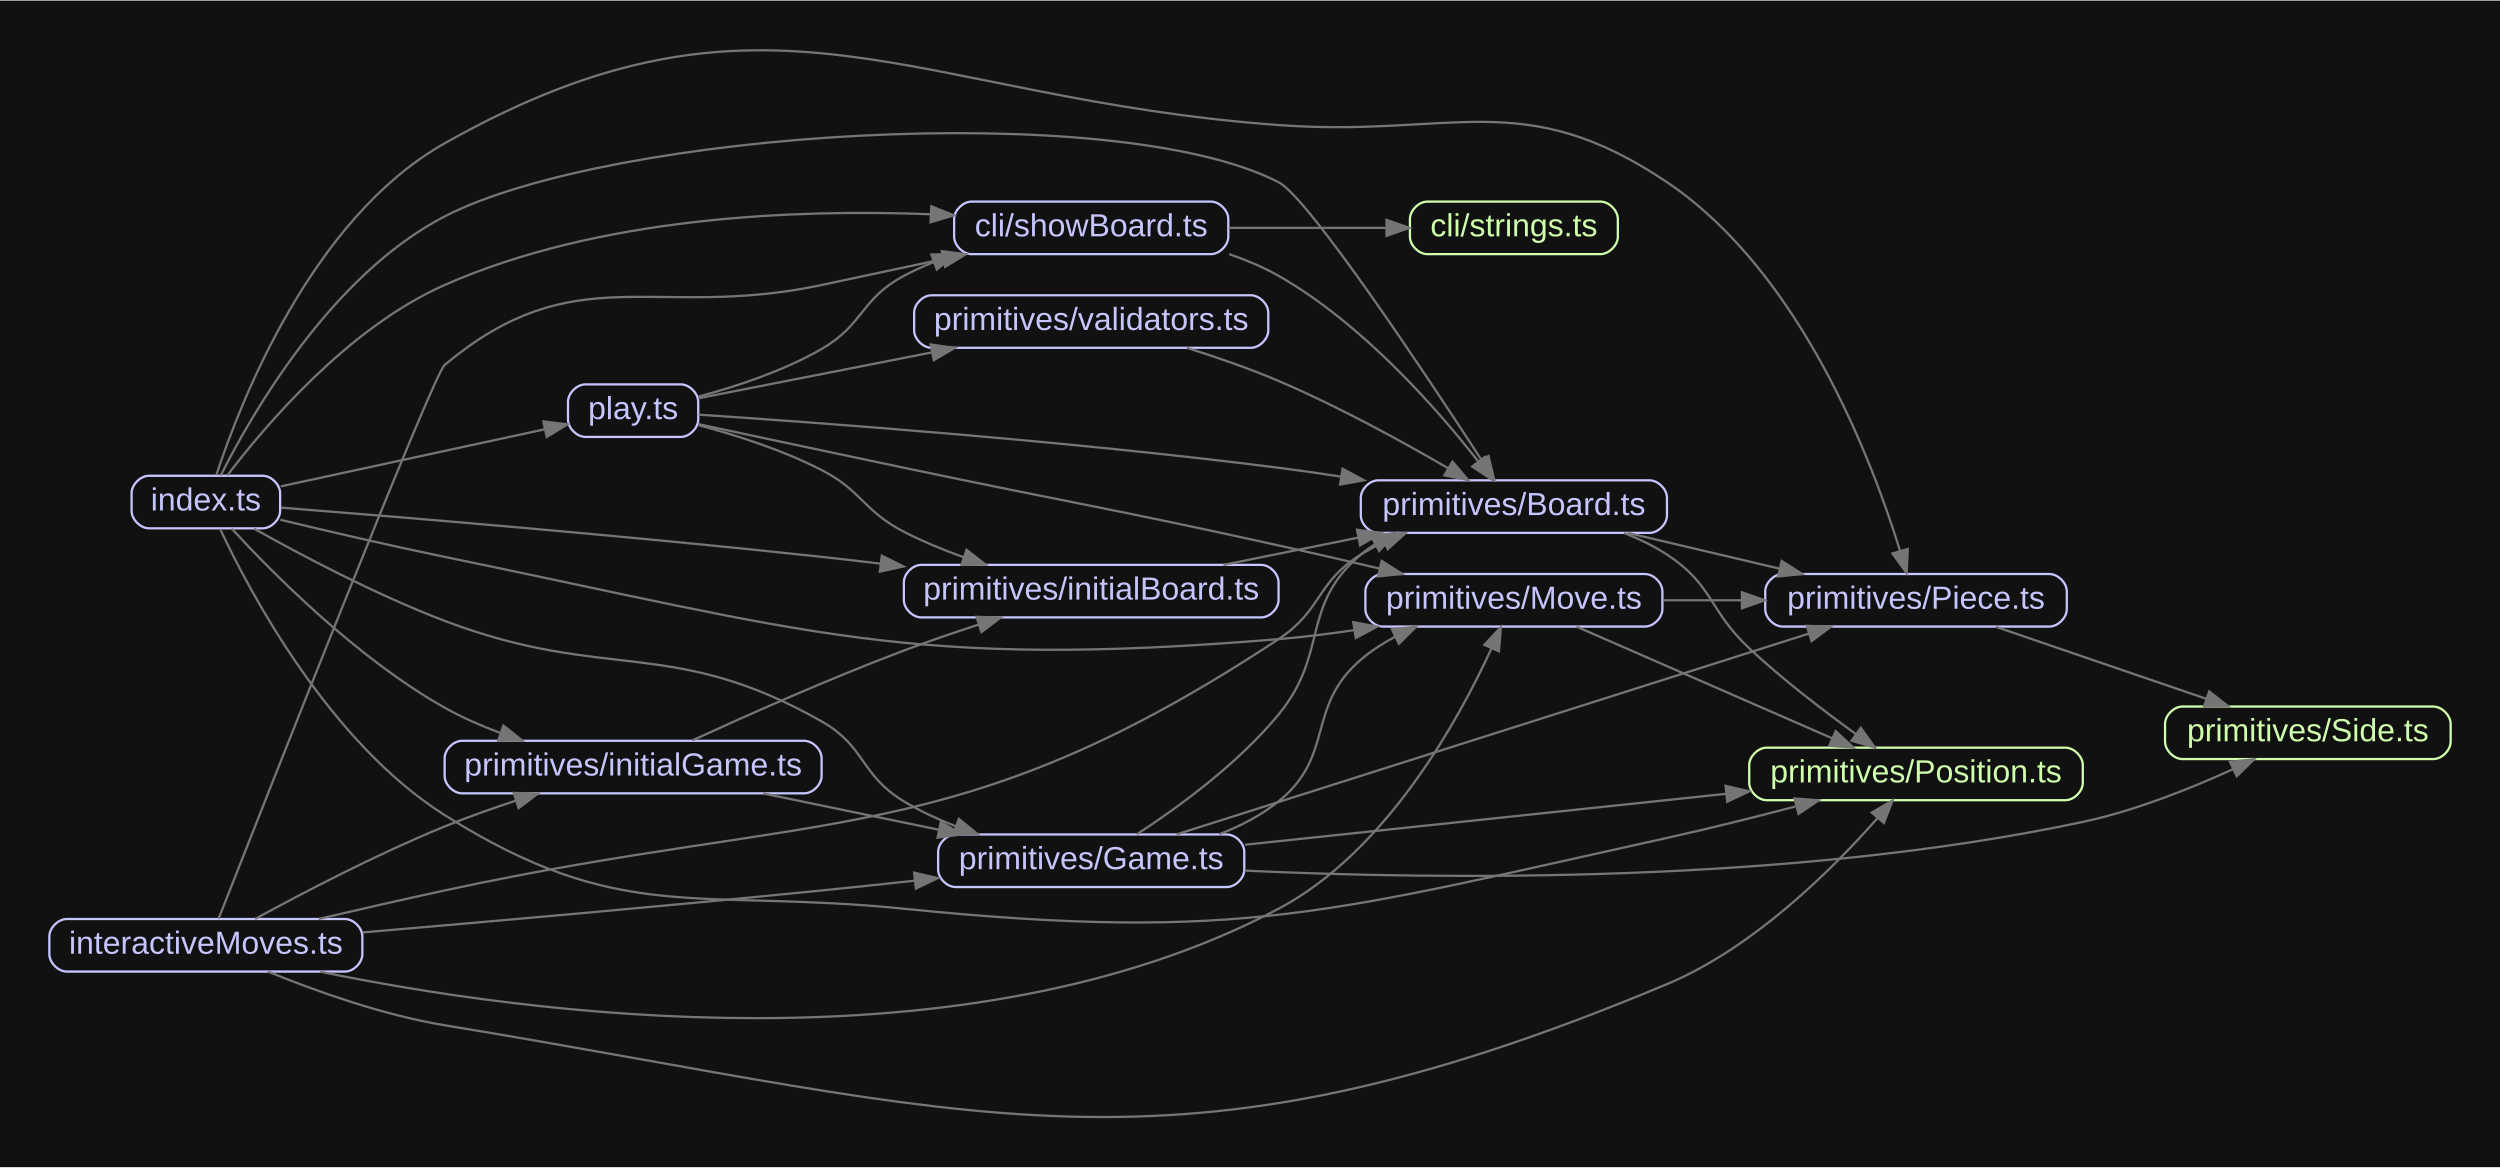
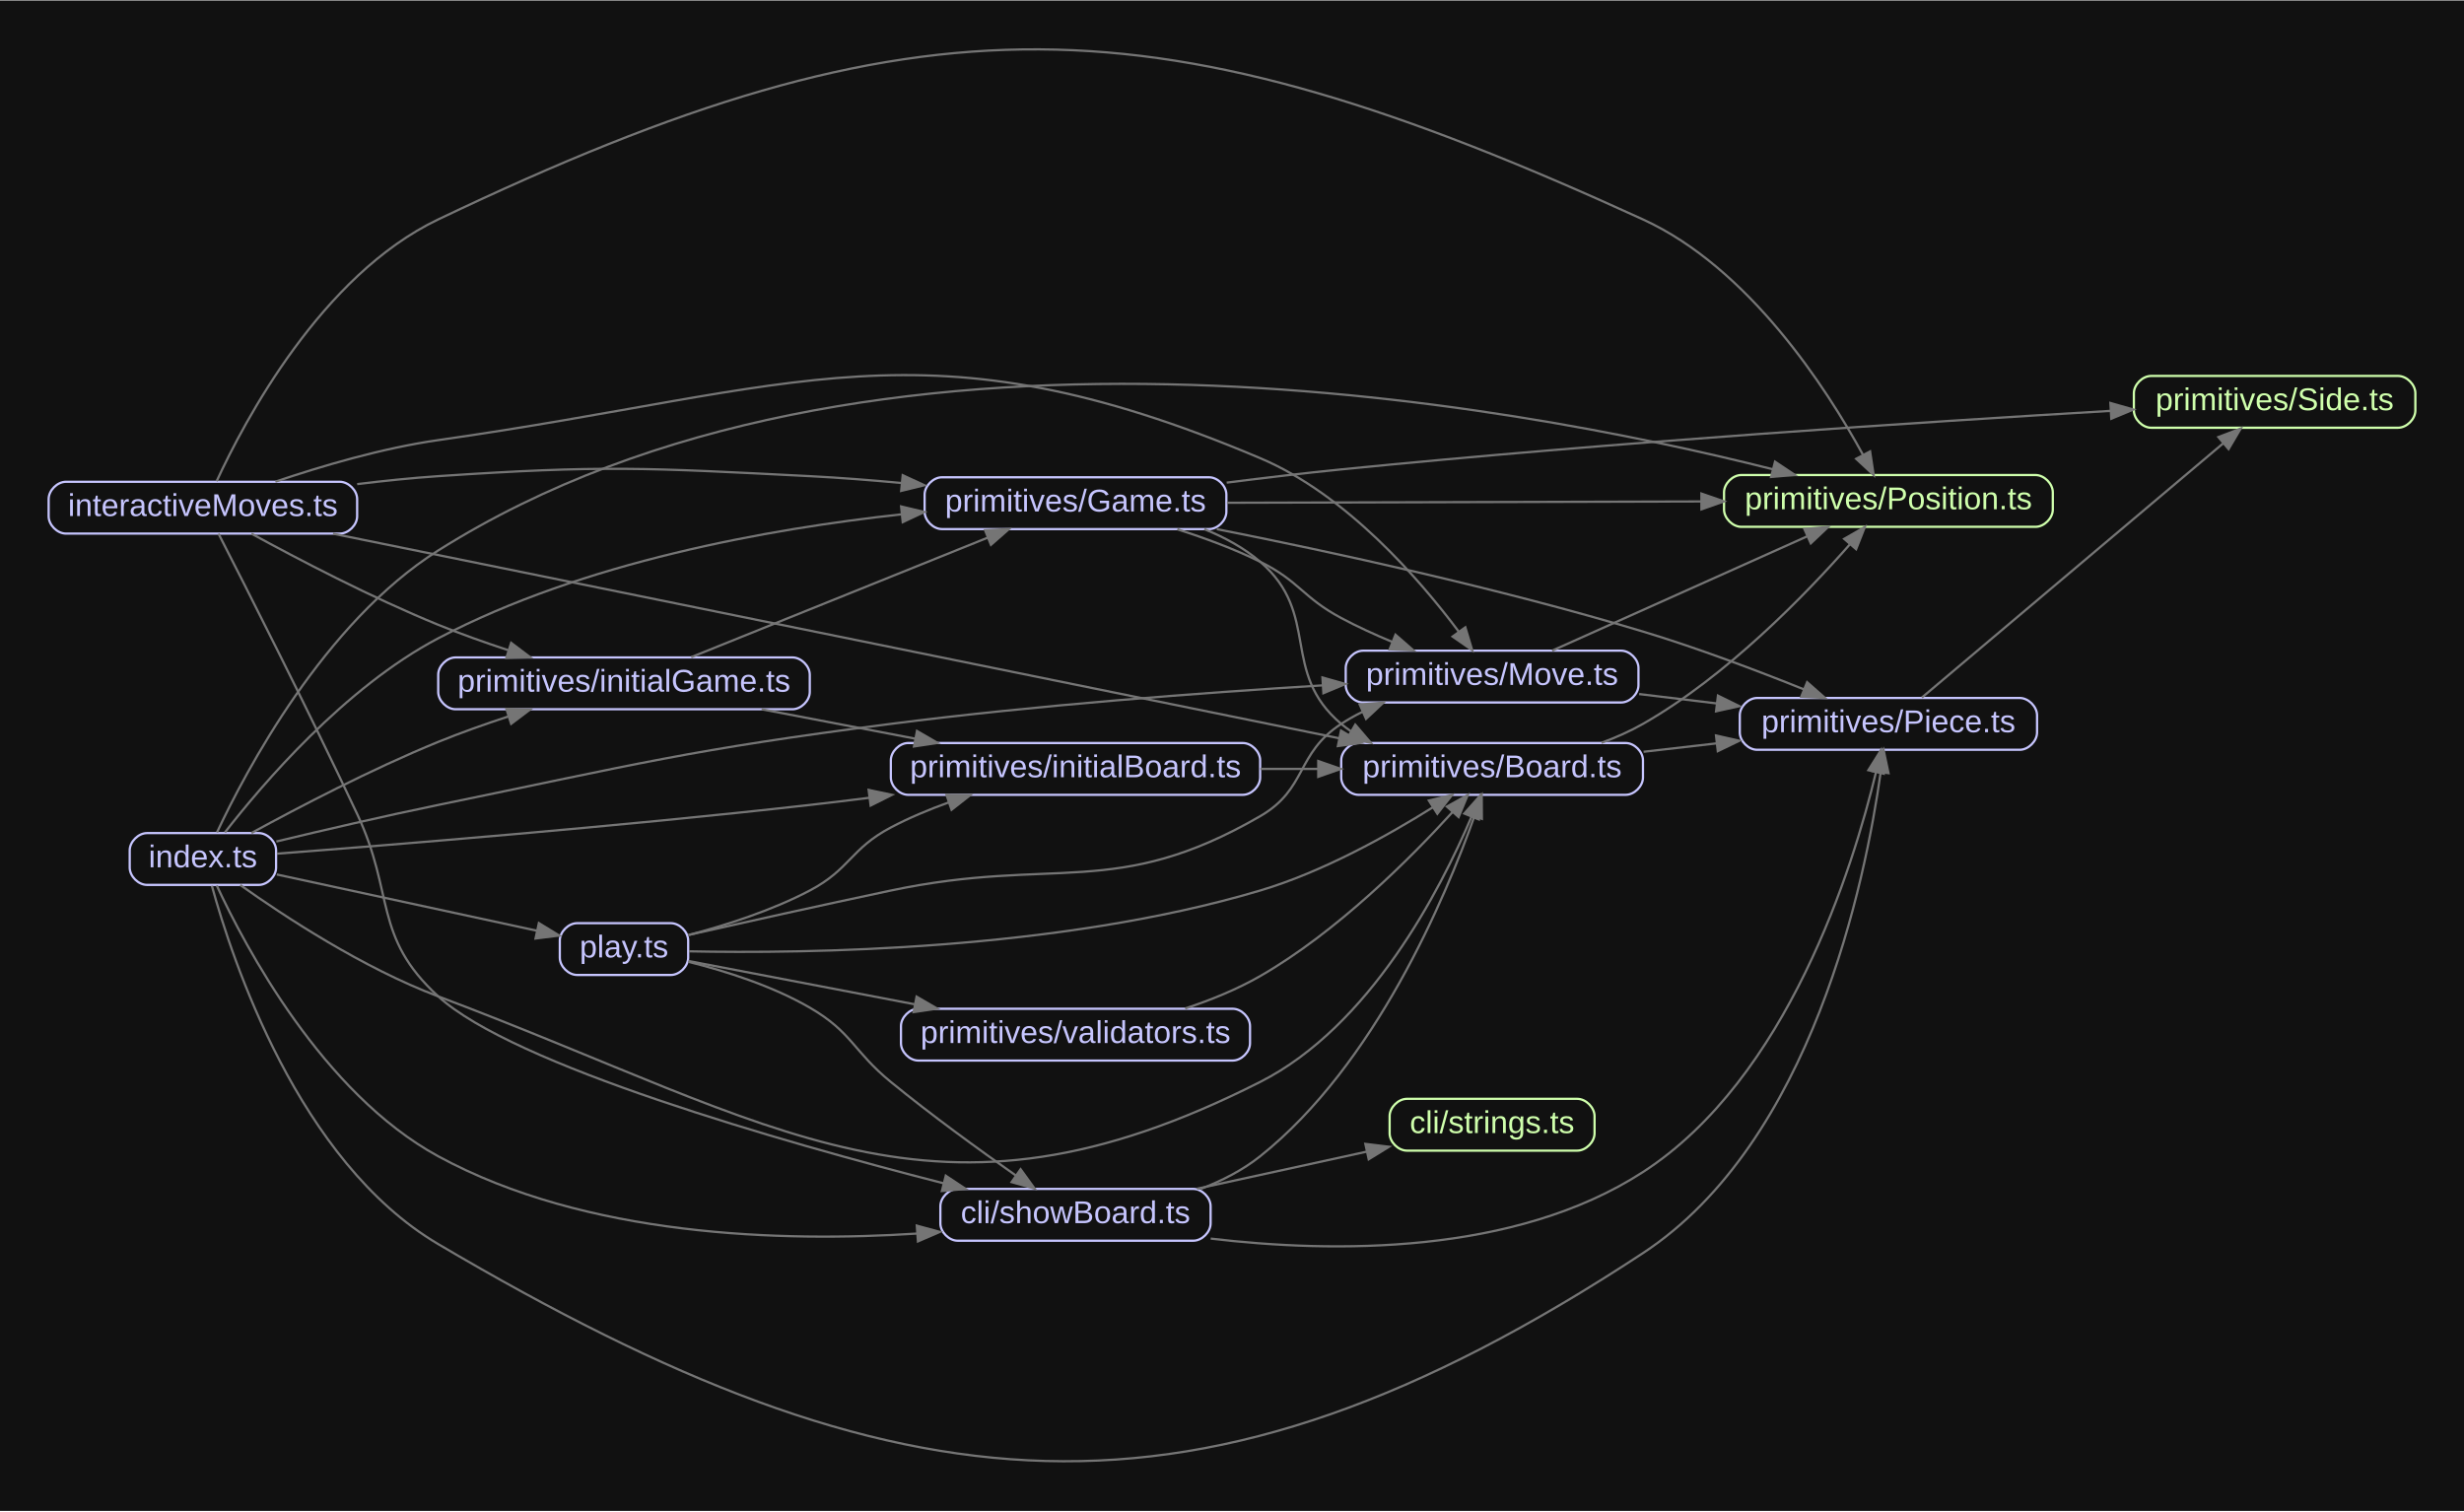
- <svg xmlns="http://www.w3.org/2000/svg" width="1094pt" height="511pt" viewBox="0.00 0.00 1094.20 510.58">
-   <g id="graph0" class="graph" transform="scale(1 1) rotate(0) translate(21.6 488.98)">
-     <polygon fill="#111111" stroke="none" points="-21.6,21.6 -21.6,-488.98 1072.6,-488.98 1072.6,21.6 -21.6,21.6" />
+ <svg xmlns="http://www.w3.org/2000/svg" width="1094pt" height="671pt" viewBox="0.00 0.00 1094.20 670.70">
+   <g id="graph0" class="graph" transform="scale(1 1) rotate(0) translate(21.6 649.1)">
+     <polygon fill="#111111" stroke="none" points="-21.6,21.6 -21.6,-649.1 1072.6,-649.1 1072.6,21.6 -21.6,21.6" />
    <g id="node1" class="node">
-       <path fill="none" stroke="#c6c5fe" d="M508.333,-401.002C508.333,-401.002 403.667,-401.002 403.667,-401.002 399.833,-401.002 396,-397.169 396,-393.335 396,-393.335 396,-385.669 396,-385.669 396,-381.835 399.833,-378.002 403.667,-378.002 403.667,-378.002 508.333,-378.002 508.333,-378.002 512.167,-378.002 516,-381.835 516,-385.669 516,-385.669 516,-393.335 516,-393.335 516,-397.169 512.167,-401.002 508.333,-401.002" />
-       <text text-anchor="middle" x="456" y="-385.802" font-family="Arial" font-size="14.00" fill="#c6c5fe">cli/showBoard.ts</text>
+       <path fill="none" stroke="#c6c5fe" d="M508.333,-121.375C508.333,-121.375 403.667,-121.375 403.667,-121.375 399.833,-121.375 396,-117.542 396,-113.708 396,-113.708 396,-106.042 396,-106.042 396,-102.208 399.833,-98.375 403.667,-98.375 403.667,-98.375 508.333,-98.375 508.333,-98.375 512.167,-98.375 516,-102.208 516,-106.042 516,-106.042 516,-113.708 516,-113.708 516,-117.542 512.167,-121.375 508.333,-121.375" />
+       <text text-anchor="middle" x="456" y="-106.175" font-family="Arial" font-size="14.00" fill="#c6c5fe">cli/showBoard.ts</text>
    </g>
    <g id="node2" class="node">
-       <path fill="none" stroke="#cfffac" d="M678.833,-401.002C678.833,-401.002 603.167,-401.002 603.167,-401.002 599.333,-401.002 595.5,-397.169 595.5,-393.335 595.5,-393.335 595.5,-385.669 595.5,-385.669 595.5,-381.835 599.333,-378.002 603.167,-378.002 603.167,-378.002 678.833,-378.002 678.833,-378.002 682.667,-378.002 686.5,-381.835 686.5,-385.669 686.5,-385.669 686.5,-393.335 686.5,-393.335 686.5,-397.169 682.667,-401.002 678.833,-401.002" />
-       <text text-anchor="middle" x="641" y="-385.802" font-family="Arial" font-size="14.00" fill="#cfffac">cli/strings.ts</text>
+       <path fill="none" stroke="#cfffac" d="M678.833,-161.375C678.833,-161.375 603.167,-161.375 603.167,-161.375 599.333,-161.375 595.5,-157.542 595.5,-153.708 595.5,-153.708 595.5,-146.042 595.5,-146.042 595.5,-142.208 599.333,-138.375 603.167,-138.375 603.167,-138.375 678.833,-138.375 678.833,-138.375 682.667,-138.375 686.5,-142.208 686.5,-146.042 686.5,-146.042 686.5,-153.708 686.5,-153.708 686.5,-157.542 682.667,-161.375 678.833,-161.375" />
+       <text text-anchor="middle" x="641" y="-146.175" font-family="Arial" font-size="14.00" fill="#cfffac">cli/strings.ts</text>
    </g>
    <g id="edge1" class="edge">
-       <path fill="none" stroke="#757575" d="M516.162,-389.502C538.339,-389.502 563.424,-389.502 585.189,-389.502" />
-       <polygon fill="#757575" stroke="#757575" points="585.256,-393.002 595.256,-389.502 585.256,-386.002 585.256,-393.002" />
+       <path fill="none" stroke="#757575" d="M509.931,-121.445C533.577,-126.613 561.428,-132.701 585.28,-137.914" />
+       <polygon fill="#757575" stroke="#757575" points="584.716,-141.374 595.233,-140.09 586.211,-134.535 584.716,-141.374" />
    </g>
    <g id="node3" class="node">
-       <path fill="none" stroke="#c6c5fe" d="M700.333,-279.002C700.333,-279.002 581.667,-279.002 581.667,-279.002 577.833,-279.002 574,-275.169 574,-271.335 574,-271.335 574,-263.669 574,-263.669 574,-259.835 577.833,-256.002 581.667,-256.002 581.667,-256.002 700.333,-256.002 700.333,-256.002 704.167,-256.002 708,-259.835 708,-263.669 708,-263.669 708,-271.335 708,-271.335 708,-275.169 704.167,-279.002 700.333,-279.002" />
-       <text text-anchor="middle" x="641" y="-263.802" font-family="Arial" font-size="14.00" fill="#c6c5fe">primitives/Board.ts</text>
+       <path fill="none" stroke="#c6c5fe" d="M700.333,-319.375C700.333,-319.375 581.667,-319.375 581.667,-319.375 577.833,-319.375 574,-315.542 574,-311.708 574,-311.708 574,-304.042 574,-304.042 574,-300.208 577.833,-296.375 581.667,-296.375 581.667,-296.375 700.333,-296.375 700.333,-296.375 704.167,-296.375 708,-300.208 708,-304.042 708,-304.042 708,-311.708 708,-311.708 708,-315.542 704.167,-319.375 700.333,-319.375" />
+       <text text-anchor="middle" x="641" y="-304.175" font-family="Arial" font-size="14.00" fill="#c6c5fe">primitives/Board.ts</text>
    </g>
    <g id="edge2" class="edge">
-       <path fill="none" stroke="#757575" d="M516.396,-378.01C523.914,-375.439 531.307,-372.308 538,-368.502 574.689,-347.638 607.477,-310.174 625.467,-287.207" />
-       <polygon fill="#757575" stroke="#757575" points="628.313,-289.246 631.614,-279.179 622.756,-284.99 628.313,-289.246" />
+       <path fill="none" stroke="#757575" d="M511.608,-121.378C521.027,-124.986 530.263,-129.706 538,-135.875 589.143,-176.649 620.254,-250.566 633.118,-286.76" />
+       <polygon fill="#757575" stroke="#757575" points="629.838,-287.985 636.396,-296.307 636.459,-285.712 629.838,-287.985" />
+     </g>
+     <g id="node4" class="node">
+       <path fill="none" stroke="#c6c5fe" d="M875.333,-339.375C875.333,-339.375 758.667,-339.375 758.667,-339.375 754.833,-339.375 751,-335.542 751,-331.708 751,-331.708 751,-324.042 751,-324.042 751,-320.208 754.833,-316.375 758.667,-316.375 758.667,-316.375 875.333,-316.375 875.333,-316.375 879.167,-316.375 883,-320.208 883,-324.042 883,-324.042 883,-331.708 883,-331.708 883,-335.542 879.167,-339.375 875.333,-339.375" />
+       <text text-anchor="middle" x="817" y="-324.175" font-family="Arial" font-size="14.00" fill="#c6c5fe">primitives/Piece.ts</text>
+     </g>
+     <g id="edge3" class="edge">
+       <path fill="none" stroke="#757575" d="M516.042,-99.316C570.344,-92.871 650.865,-91.885 708,-128.875 772.352,-170.538 801.334,-264.213 811.49,-306.474" />
+       <polygon fill="#757575" stroke="#757575" points="808.089,-307.302 813.725,-316.274 814.914,-305.746 808.089,-307.302" />
+     </g>
+     <g id="edge24" class="edge">
+       <path fill="none" stroke="#757575" d="M708.278,-315.493C718.831,-316.706 729.816,-317.969 740.562,-319.204" />
+       <polygon fill="#757575" stroke="#757575" points="740.435,-322.712 750.769,-320.377 741.234,-315.758 740.435,-322.712" />
+     </g>
+     <g id="node9" class="node">
+       <path fill="none" stroke="#cfffac" d="M882.333,-438.375C882.333,-438.375 751.667,-438.375 751.667,-438.375 747.833,-438.375 744,-434.542 744,-430.708 744,-430.708 744,-423.042 744,-423.042 744,-419.208 747.833,-415.375 751.667,-415.375 751.667,-415.375 882.333,-415.375 882.333,-415.375 886.167,-415.375 890,-419.208 890,-423.042 890,-423.042 890,-430.708 890,-430.708 890,-434.542 886.167,-438.375 882.333,-438.375" />
+       <text text-anchor="middle" x="817" y="-423.175" font-family="Arial" font-size="14.00" fill="#cfffac">primitives/Position.ts</text>
+     </g>
+     <g id="edge25" class="edge">
+       <path fill="none" stroke="#757575" d="M689.589,-319.471C695.97,-321.831 702.279,-324.614 708,-327.875 745.229,-349.097 780.233,-385.264 799.815,-407.514" />
+       <polygon fill="#757575" stroke="#757575" points="797.353,-410.018 806.538,-415.299 802.652,-405.443 797.353,-410.018" />
+     </g>
+     <g id="node14" class="node">
+       <path fill="none" stroke="#cfffac" d="M1043.33,-482.375C1043.33,-482.375 933.667,-482.375 933.667,-482.375 929.833,-482.375 926,-478.542 926,-474.708 926,-474.708 926,-467.042 926,-467.042 926,-463.208 929.833,-459.375 933.667,-459.375 933.667,-459.375 1043.33,-459.375 1043.33,-459.375 1047.17,-459.375 1051,-463.208 1051,-467.042 1051,-467.042 1051,-474.708 1051,-474.708 1051,-478.542 1047.17,-482.375 1043.33,-482.375" />
+       <text text-anchor="middle" x="988.5" y="-467.175" font-family="Arial" font-size="14.00" fill="#cfffac">primitives/Side.ts</text>
+     </g>
+     <g id="edge33" class="edge">
+       <path fill="none" stroke="#757575" d="M831.871,-339.577C861.296,-364.402 930.172,-422.51 965.599,-452.398" />
+       <polygon fill="#757575" stroke="#757575" points="963.537,-455.238 973.437,-459.011 968.051,-449.888 963.537,-455.238" />
+     </g>
+     <g id="node5" class="node">
+       <path fill="none" stroke="#c6c5fe" d="M93.333,-279.375C93.333,-279.375 43.667,-279.375 43.667,-279.375 39.833,-279.375 36,-275.542 36,-271.708 36,-271.708 36,-264.042 36,-264.042 36,-260.208 39.833,-256.375 43.667,-256.375 43.667,-256.375 93.333,-256.375 93.333,-256.375 97.167,-256.375 101,-260.208 101,-264.042 101,-264.042 101,-271.708 101,-271.708 101,-275.542 97.167,-279.375 93.333,-279.375" />
+       <text text-anchor="middle" x="68.5" y="-264.175" font-family="Arial" font-size="14.00" fill="#c6c5fe">index.ts</text>
+     </g>
+     <g id="edge4" class="edge">
+       <path fill="none" stroke="#757575" d="M74.662,-256.093C87.11,-229.283 121.601,-163.88 173,-135.875 238.606,-100.129 325.688,-97.659 385.634,-101.555" />
+       <polygon fill="#757575" stroke="#757575" points="385.529,-105.057 395.756,-102.29 386.036,-98.075 385.529,-105.057" />
+     </g>
+     <g id="edge6" class="edge">
+       <path fill="none" stroke="#757575" d="M85.113,-256.318C104.651,-242.429 139.617,-219.43 173,-206.875 325.661,-149.464 392.503,-95.174 538,-168.875 586.911,-193.651 618.05,-254.137 631.808,-286.545" />
+       <polygon fill="#757575" stroke="#757575" points="628.647,-288.062 635.664,-295.999 635.128,-285.418 628.647,-288.062" />
+     </g>
+     <g id="edge9" class="edge">
+       <path fill="none" stroke="#757575" d="M72.495,-255.963C81.363,-223.519 110.838,-133.56 173,-96.875 377.783,23.978 509.333,37.788 708,-92.875 783.175,-142.318 806.835,-258.349 813.567,-306.425" />
+       <polygon fill="#757575" stroke="#757575" points="810.098,-306.889 814.849,-316.359 817.041,-305.994 810.098,-306.889" />
+     </g>
+     <g id="node6" class="node">
+       <path fill="none" stroke="#c6c5fe" d="M276.333,-239.375C276.333,-239.375 234.667,-239.375 234.667,-239.375 230.833,-239.375 227,-235.542 227,-231.708 227,-231.708 227,-224.042 227,-224.042 227,-220.208 230.833,-216.375 234.667,-216.375 234.667,-216.375 276.333,-216.375 276.333,-216.375 280.167,-216.375 284,-220.208 284,-224.042 284,-224.042 284,-231.708 284,-231.708 284,-235.542 280.167,-239.375 276.333,-239.375" />
+       <text text-anchor="middle" x="255.5" y="-224.175" font-family="Arial" font-size="14.00" fill="#c6c5fe">play.ts</text>
+     </g>
+     <g id="edge5" class="edge">
+       <path fill="none" stroke="#757575" d="M101.303,-260.999C133.322,-254.076 182.714,-243.396 216.713,-236.045" />
+       <polygon fill="#757575" stroke="#757575" points="217.699,-239.413 226.733,-233.879 216.219,-232.571 217.699,-239.413" />
+     </g>
+     <g id="node7" class="node">
+       <path fill="none" stroke="#c6c5fe" d="M515.333,-437.375C515.333,-437.375 396.667,-437.375 396.667,-437.375 392.833,-437.375 389,-433.542 389,-429.708 389,-429.708 389,-422.042 389,-422.042 389,-418.208 392.833,-414.375 396.667,-414.375 396.667,-414.375 515.333,-414.375 515.333,-414.375 519.167,-414.375 523,-418.208 523,-422.042 523,-422.042 523,-429.708 523,-429.708 523,-433.542 519.167,-437.375 515.333,-437.375" />
+       <text text-anchor="middle" x="456" y="-422.175" font-family="Arial" font-size="14.00" fill="#c6c5fe">primitives/Game.ts</text>
+     </g>
+     <g id="edge7" class="edge">
+       <path fill="none" stroke="#757575" d="M78.292,-279.696C94.528,-300.614 131.381,-344.002 173,-365.875 237.503,-399.774 319.838,-414.522 378.865,-420.937" />
+       <polygon fill="#757575" stroke="#757575" points="378.561,-424.424 388.867,-421.969 379.279,-417.461 378.561,-424.424" />
    </g>
    <g id="node8" class="node">
-       <path fill="none" stroke="#c6c5fe" d="M875.333,-238.002C875.333,-238.002 758.667,-238.002 758.667,-238.002 754.833,-238.002 751,-234.169 751,-230.335 751,-230.335 751,-222.669 751,-222.669 751,-218.835 754.833,-215.002 758.667,-215.002 758.667,-215.002 875.333,-215.002 875.333,-215.002 879.167,-215.002 883,-218.835 883,-222.669 883,-222.669 883,-230.335 883,-230.335 883,-234.169 879.167,-238.002 875.333,-238.002" />
-       <text text-anchor="middle" x="817" y="-222.802" font-family="Arial" font-size="14.00" fill="#c6c5fe">primitives/Piece.ts</text>
+       <path fill="none" stroke="#c6c5fe" d="M698.333,-360.375C698.333,-360.375 583.667,-360.375 583.667,-360.375 579.833,-360.375 576,-356.542 576,-352.708 576,-352.708 576,-345.042 576,-345.042 576,-341.208 579.833,-337.375 583.667,-337.375 583.667,-337.375 698.333,-337.375 698.333,-337.375 702.167,-337.375 706,-341.208 706,-345.042 706,-345.042 706,-352.708 706,-352.708 706,-356.542 702.167,-360.375 698.333,-360.375" />
+       <text text-anchor="middle" x="641" y="-345.175" font-family="Arial" font-size="14.00" fill="#c6c5fe">primitives/Move.ts</text>
+     </g>
+     <g id="edge8" class="edge">
+       <path fill="none" stroke="#757575" d="M101.118,-275.644C121.566,-280.56 148.788,-286.903 173,-291.875 261.9,-310.131 283.988,-316.29 374,-327.875 438.529,-336.181 512.317,-341.694 565.782,-344.978" />
+       <polygon fill="#757575" stroke="#757575" points="565.665,-348.478 575.858,-345.586 566.087,-341.49 565.665,-348.478" />
+     </g>
+     <g id="edge10" class="edge">
+       <path fill="none" stroke="#757575" d="M74.761,-279.704C87.417,-306.688 122.315,-372.921 173,-404.875 362.628,-524.427 650.116,-470.053 765.485,-440.978" />
+       <polygon fill="#757575" stroke="#757575" points="766.637,-444.296 775.453,-438.42 764.897,-437.516 766.637,-444.296" />
+     </g>
+     <g id="node10" class="node">
+       <path fill="none" stroke="#c6c5fe" d="M530.333,-319.375C530.333,-319.375 381.667,-319.375 381.667,-319.375 377.833,-319.375 374,-315.542 374,-311.708 374,-311.708 374,-304.042 374,-304.042 374,-300.208 377.833,-296.375 381.667,-296.375 381.667,-296.375 530.333,-296.375 530.333,-296.375 534.167,-296.375 538,-300.208 538,-304.042 538,-304.042 538,-311.708 538,-311.708 538,-315.542 534.167,-319.375 530.333,-319.375" />
+       <text text-anchor="middle" x="456" y="-304.175" font-family="Arial" font-size="14.00" fill="#c6c5fe">primitives/initialBoard.ts</text>
+     </g>
+     <g id="edge11" class="edge">
+       <path fill="none" stroke="#757575" d="M101.374,-270.239C151.711,-274.082 252.664,-282.232 338,-291.875 346.585,-292.845 355.514,-293.929 364.441,-295.064" />
+       <polygon fill="#757575" stroke="#757575" points="364.134,-298.554 374.5,-296.363 365.031,-291.611 364.134,-298.554" />
+     </g>
+     <g id="node11" class="node">
+       <path fill="none" stroke="#c6c5fe" d="M330.333,-357.375C330.333,-357.375 180.667,-357.375 180.667,-357.375 176.833,-357.375 173,-353.542 173,-349.708 173,-349.708 173,-342.042 173,-342.042 173,-338.208 176.833,-334.375 180.667,-334.375 180.667,-334.375 330.333,-334.375 330.333,-334.375 334.167,-334.375 338,-338.208 338,-342.042 338,-342.042 338,-349.708 338,-349.708 338,-353.542 334.167,-357.375 330.333,-357.375" />
+       <text text-anchor="middle" x="255.5" y="-342.175" font-family="Arial" font-size="14.00" fill="#c6c5fe">primitives/initialGame.ts</text>
+     </g>
+     <g id="edge12" class="edge">
+       <path fill="none" stroke="#757575" d="M90.066,-279.414C110.638,-290.667 143.393,-307.802 173,-319.875 182.901,-323.912 193.678,-327.735 204.056,-331.145" />
+       <polygon fill="#757575" stroke="#757575" points="203.252,-334.562 213.843,-334.281 205.388,-327.896 203.252,-334.562" />
+     </g>
+     <g id="edge19" class="edge">
+       <path fill="none" stroke="#757575" d="M284.156,-222.217C300.541,-218.112 321.296,-211.559 338,-201.875 356.778,-190.989 357.201,-182.62 374,-168.875 391.95,-154.188 413.171,-138.798 429.388,-127.42" />
+       <polygon fill="#757575" stroke="#757575" points="431.624,-130.128 437.831,-121.541 427.624,-124.383 431.624,-130.128" />
+     </g>
+     <g id="edge20" class="edge">
+       <path fill="none" stroke="#757575" d="M284.352,-226.877C335.679,-225.813 448.159,-227.114 538,-253.875 565.81,-262.159 594.798,-278.351 614.731,-290.854" />
+       <polygon fill="#757575" stroke="#757575" points="612.909,-293.843 623.215,-296.297 616.688,-287.951 612.909,-293.843" />
+     </g>
+     <g id="edge21" class="edge">
+       <path fill="none" stroke="#757575" d="M284.007,-234.118C307.799,-239.481 343.133,-247.355 374,-253.875 446.745,-269.241 473.641,-249.648 538,-286.875 558.991,-299.017 553.705,-314.603 574,-327.875 576.958,-329.809 580.106,-331.576 583.363,-333.189" />
+       <polygon fill="#757575" stroke="#757575" points="582.196,-336.499 592.758,-337.335 585.022,-330.095 582.196,-336.499" />
+     </g>
+     <g id="edge22" class="edge">
+       <path fill="none" stroke="#757575" d="M284.258,-234.129C300.488,-238.412 321.05,-244.944 338,-253.875 355.933,-263.324 356.076,-272.41 374,-281.875 382.057,-286.129 390.934,-289.843 399.768,-293.029" />
+       <polygon fill="#757575" stroke="#757575" points="398.702,-296.364 409.297,-296.281 400.963,-289.739 398.702,-296.364" />
+     </g>
+     <g id="node13" class="node">
+       <path fill="none" stroke="#c6c5fe" d="M525.833,-201.375C525.833,-201.375 386.167,-201.375 386.167,-201.375 382.333,-201.375 378.5,-197.542 378.5,-193.708 378.5,-193.708 378.5,-186.042 378.5,-186.042 378.5,-182.208 382.333,-178.375 386.167,-178.375 386.167,-178.375 525.833,-178.375 525.833,-178.375 529.667,-178.375 533.5,-182.208 533.5,-186.042 533.5,-186.042 533.5,-193.708 533.5,-193.708 533.5,-197.542 529.667,-201.375 525.833,-201.375" />
+       <text text-anchor="middle" x="456" y="-186.175" font-family="Arial" font-size="14.00" fill="#c6c5fe">primitives/validators.ts</text>
    </g>
    <g id="edge23" class="edge">
-       <path fill="none" stroke="#757575" d="M690.932,-255.972C711.497,-251.126 735.598,-245.447 757.125,-240.375" />
-       <polygon fill="#757575" stroke="#757575" points="758.204,-243.717 767.134,-238.016 756.598,-236.903 758.204,-243.717" />
-     </g>
-     <g id="node9" class="node">
-       <path fill="none" stroke="#cfffac" d="M882.333,-162.002C882.333,-162.002 751.667,-162.002 751.667,-162.002 747.833,-162.002 744,-158.169 744,-154.335 744,-154.335 744,-146.669 744,-146.669 744,-142.835 747.833,-139.002 751.667,-139.002 751.667,-139.002 882.333,-139.002 882.333,-139.002 886.167,-139.002 890,-142.835 890,-146.669 890,-146.669 890,-154.335 890,-154.335 890,-158.169 886.167,-162.002 882.333,-162.002" />
-       <text text-anchor="middle" x="817" y="-146.802" font-family="Arial" font-size="14.00" fill="#cfffac">primitives/Position.ts</text>
-     </g>
-     <g id="edge24" class="edge">
-       <path fill="none" stroke="#757575" d="M689.242,-255.962C695.81,-253.375 702.264,-250.253 708,-246.502 728.295,-233.23 726.278,-222.055 744,-205.502 758.565,-191.898 776.35,-178.288 790.599,-168.009" />
-       <polygon fill="#757575" stroke="#757575" points="792.832,-170.717 798.954,-162.07 788.776,-165.011 792.832,-170.717" />
-     </g>
-     <g id="node4" class="node">
-       <path fill="none" stroke="#c6c5fe" d="M93.333,-281.002C93.333,-281.002 43.667,-281.002 43.667,-281.002 39.833,-281.002 36,-277.169 36,-273.335 36,-273.335 36,-265.669 36,-265.669 36,-261.835 39.833,-258.002 43.667,-258.002 43.667,-258.002 93.333,-258.002 93.333,-258.002 97.167,-258.002 101,-261.835 101,-265.669 101,-265.669 101,-273.335 101,-273.335 101,-277.169 97.167,-281.002 93.333,-281.002" />
-       <text text-anchor="middle" x="68.5" y="-265.802" font-family="Arial" font-size="14.00" fill="#c6c5fe">index.ts</text>
-     </g>
-     <g id="edge3" class="edge">
-       <path fill="none" stroke="#757575" d="M77.886,-281.129C93.742,-302.071 130.378,-345.697 173,-364.502 240.768,-394.401 326.474,-397.762 385.514,-395.468" />
-       <polygon fill="#757575" stroke="#757575" points="386.019,-398.949 395.85,-394.998 385.701,-391.956 386.019,-398.949" />
-     </g>
-     <g id="edge5" class="edge">
-       <path fill="none" stroke="#757575" d="M75.004,-281.117C87.926,-306.893 122.936,-368.638 173,-394.502 245.124,-431.762 465.768,-446.552 538,-409.502 551.009,-402.829 602.214,-325.766 626.751,-288.047" />
-       <polygon fill="#757575" stroke="#757575" points="629.872,-289.667 632.375,-279.372 623.998,-285.859 629.872,-289.667" />
-     </g>
-     <g id="node5" class="node">
-       <path fill="none" stroke="#c6c5fe" d="M276.333,-321.002C276.333,-321.002 234.667,-321.002 234.667,-321.002 230.833,-321.002 227,-317.169 227,-313.335 227,-313.335 227,-305.669 227,-305.669 227,-301.835 230.833,-298.002 234.667,-298.002 234.667,-298.002 276.333,-298.002 276.333,-298.002 280.167,-298.002 284,-301.835 284,-305.669 284,-305.669 284,-313.335 284,-313.335 284,-317.169 280.167,-321.002 276.333,-321.002" />
-       <text text-anchor="middle" x="255.5" y="-305.802" font-family="Arial" font-size="14.00" fill="#c6c5fe">play.ts</text>
-     </g>
-     <g id="edge4" class="edge">
-       <path fill="none" stroke="#757575" d="M101.303,-276.378C133.322,-283.301 182.714,-293.981 216.713,-301.332" />
-       <polygon fill="#757575" stroke="#757575" points="216.219,-304.806 226.733,-303.499 217.699,-297.964 216.219,-304.806" />
-     </g>
-     <g id="node6" class="node">
-       <path fill="none" stroke="#c6c5fe" d="M515.333,-124.002C515.333,-124.002 396.667,-124.002 396.667,-124.002 392.833,-124.002 389,-120.169 389,-116.335 389,-116.335 389,-108.669 389,-108.669 389,-104.835 392.833,-101.002 396.667,-101.002 396.667,-101.002 515.333,-101.002 515.333,-101.002 519.167,-101.002 523,-104.835 523,-108.669 523,-108.669 523,-116.335 523,-116.335 523,-120.169 519.167,-124.002 515.333,-124.002" />
-       <text text-anchor="middle" x="456" y="-108.802" font-family="Arial" font-size="14.00" fill="#c6c5fe">primitives/Game.ts</text>
-     </g>
-     <g id="edge6" class="edge">
-       <path fill="none" stroke="#757575" d="M89.559,-257.87C110.013,-246.385 142.923,-228.929 173,-217.502 243.948,-190.547 271.984,-210.947 338,-173.502 357.41,-162.492 354.871,-149.994 374,-138.502 381.021,-134.285 388.8,-130.674 396.681,-127.606" />
-       <polygon fill="#757575" stroke="#757575" points="398.085,-130.82 406.299,-124.128 395.705,-124.237 398.085,-130.82" />
-     </g>
-     <g id="node7" class="node">
-       <path fill="none" stroke="#c6c5fe" d="M698.333,-238.002C698.333,-238.002 583.667,-238.002 583.667,-238.002 579.833,-238.002 576,-234.169 576,-230.335 576,-230.335 576,-222.669 576,-222.669 576,-218.835 579.833,-215.002 583.667,-215.002 583.667,-215.002 698.333,-215.002 698.333,-215.002 702.167,-215.002 706,-218.835 706,-222.669 706,-222.669 706,-230.335 706,-230.335 706,-234.169 702.167,-238.002 698.333,-238.002" />
-       <text text-anchor="middle" x="641" y="-222.802" font-family="Arial" font-size="14.00" fill="#c6c5fe">primitives/Move.ts</text>
-     </g>
-     <g id="edge7" class="edge">
-       <path fill="none" stroke="#757575" d="M101.118,-261.733C121.566,-256.817 148.788,-250.474 173,-245.502 332.677,-212.711 375.546,-196.057 538,-209.502 548.753,-210.392 560.079,-211.801 571.116,-213.437" />
-       <polygon fill="#757575" stroke="#757575" points="570.728,-216.918 581.147,-214.994 571.802,-210.001 570.728,-216.918" />
-     </g>
-     <g id="edge8" class="edge">
-       <path fill="none" stroke="#757575" d="M73.1,-281.347C83.104,-311.928 114.433,-393.444 173,-426.502 314.305,-506.262 376.171,-446.338 538,-434.502 614.165,-428.932 644.62,-452.106 708,-409.502 766.615,-370.101 797.961,-287.286 810.043,-248.026" />
-       <polygon fill="#757575" stroke="#757575" points="813.412,-248.974 812.886,-238.393 806.698,-246.993 813.412,-248.974" />
-     </g>
-     <g id="edge9" class="edge">
-       <path fill="none" stroke="#757575" d="M74.761,-257.673C87.417,-230.689 122.315,-164.456 173,-132.502 250.125,-83.879 283.288,-100.66 374,-91.502 522.329,-76.528 562.415,-90.401 708,-122.502 726.421,-126.564 746.456,-131.587 764.212,-136.253" />
-       <polygon fill="#757575" stroke="#757575" points="763.81,-139.768 774.373,-138.949 765.605,-133.002 763.81,-139.768" />
-     </g>
-     <g id="node10" class="node">
-       <path fill="none" stroke="#c6c5fe" d="M530.333,-242.002C530.333,-242.002 381.667,-242.002 381.667,-242.002 377.833,-242.002 374,-238.169 374,-234.335 374,-234.335 374,-226.669 374,-226.669 374,-222.835 377.833,-219.002 381.667,-219.002 381.667,-219.002 530.333,-219.002 530.333,-219.002 534.167,-219.002 538,-222.835 538,-226.669 538,-226.669 538,-234.335 538,-234.335 538,-238.169 534.167,-242.002 530.333,-242.002" />
-       <text text-anchor="middle" x="456" y="-226.802" font-family="Arial" font-size="14.00" fill="#c6c5fe">primitives/initialBoard.ts</text>
-     </g>
-     <g id="edge10" class="edge">
-       <path fill="none" stroke="#757575" d="M101.365,-267.052C151.688,-263.092 252.625,-254.787 338,-245.502 346.341,-244.595 355.008,-243.594 363.685,-242.553" />
-       <polygon fill="#757575" stroke="#757575" points="364.351,-245.997 373.855,-241.315 363.505,-239.049 364.351,-245.997" />
-     </g>
-     <g id="node11" class="node">
-       <path fill="none" stroke="#c6c5fe" d="M330.333,-165.002C330.333,-165.002 180.667,-165.002 180.667,-165.002 176.833,-165.002 173,-161.169 173,-157.335 173,-157.335 173,-149.669 173,-149.669 173,-145.835 176.833,-142.002 180.667,-142.002 180.667,-142.002 330.333,-142.002 330.333,-142.002 334.167,-142.002 338,-145.835 338,-149.669 338,-149.669 338,-157.335 338,-157.335 338,-161.169 334.167,-165.002 330.333,-165.002" />
-       <text text-anchor="middle" x="255.5" y="-149.802" font-family="Arial" font-size="14.00" fill="#c6c5fe">primitives/initialGame.ts</text>
-     </g>
-     <g id="edge11" class="edge">
-       <path fill="none" stroke="#757575" d="M79.824,-257.864C97.251,-238.885 134.395,-201.212 173,-179.502 180.619,-175.218 189.041,-171.529 197.496,-168.389" />
-       <polygon fill="#757575" stroke="#757575" points="198.722,-171.668 207.014,-165.074 196.419,-165.058 198.722,-171.668" />
+       <path fill="none" stroke="#757575" d="M284.101,-222.591C309.988,-217.636 349.801,-210.014 384.489,-203.373" />
+       <polygon fill="#757575" stroke="#757575" points="385.429,-206.757 394.593,-201.439 384.113,-199.882 385.429,-206.757" />
+     </g>
+     <g id="edge26" class="edge">
+       <path fill="none" stroke="#757575" d="M513.236,-414.321C522.175,-410.73 530.825,-406.028 538,-399.875 565.158,-376.585 546.652,-350.942 574,-327.875 575.353,-326.734 576.769,-325.658 578.238,-324.643" />
+       <polygon fill="#757575" stroke="#757575" points="580.243,-327.526 587.134,-319.478 576.728,-321.473 580.243,-327.526" />
+     </g>
+     <g id="edge28" class="edge">
+       <path fill="none" stroke="#757575" d="M518.743,-414.355C569.936,-404.209 644.364,-388.077 708,-368.875 732.2,-361.573 758.75,-351.522 779.47,-343.2" />
+       <polygon fill="#757575" stroke="#757575" points="780.894,-346.399 788.843,-339.394 778.261,-339.914 780.894,-346.399" />
+     </g>
+     <g id="edge27" class="edge">
+       <path fill="none" stroke="#757575" d="M501.231,-414.282C513.434,-410.391 526.48,-405.566 538,-399.875 555.465,-391.248 556.823,-384.062 574,-374.875 581.18,-371.035 589.054,-367.444 596.784,-364.23" />
+       <polygon fill="#757575" stroke="#757575" points="598.104,-367.472 606.086,-360.505 595.501,-360.973 598.104,-367.472" />
+     </g>
+     <g id="edge29" class="edge">
+       <path fill="none" stroke="#757575" d="M523.265,-426.06C582.689,-426.225 670.098,-426.469 733.927,-426.646" />
+       <polygon fill="#757575" stroke="#757575" points="733.951,-430.146 743.961,-426.674 733.97,-423.146 733.951,-430.146" />
+     </g>
+     <g id="edge30" class="edge">
+       <path fill="none" stroke="#757575" d="M523.134,-434.999C539.721,-437.11 557.495,-439.22 574,-440.875 693.625,-452.874 833.182,-461.986 915.733,-466.871" />
+       <polygon fill="#757575" stroke="#757575" points="915.571,-470.367 925.76,-467.46 915.982,-463.38 915.571,-470.367" />
+     </g>
+     <g id="edge31" class="edge">
+       <path fill="none" stroke="#757575" d="M706.297,-341.115C717.528,-339.76 729.302,-338.339 740.796,-336.951" />
+       <polygon fill="#757575" stroke="#757575" points="741.296,-340.417 750.805,-335.743 740.457,-333.467 741.296,-340.417" />
+     </g>
+     <g id="edge32" class="edge">
+       <path fill="none" stroke="#757575" d="M667.674,-360.384C697.616,-373.806 747.276,-396.068 780.799,-411.095" />
+       <polygon fill="#757575" stroke="#757575" points="779.664,-414.422 790.22,-415.319 782.527,-408.034 779.664,-414.422" />
+     </g>
+     <g id="edge34" class="edge">
+       <path fill="none" stroke="#757575" d="M538.066,-307.875C546.562,-307.875 555.179,-307.875 563.62,-307.875" />
+       <polygon fill="#757575" stroke="#757575" points="563.809,-311.375 573.809,-307.875 563.809,-304.375 563.809,-311.375" />
+     </g>
+     <g id="edge35" class="edge">
+       <path fill="none" stroke="#757575" d="M285.364,-357.508C320.157,-371.53 378.727,-395.135 417.123,-410.61" />
+       <polygon fill="#757575" stroke="#757575" points="415.84,-413.866 426.424,-414.358 418.457,-407.374 415.84,-413.866" />
+     </g>
+     <g id="edge36" class="edge">
+       <path fill="none" stroke="#757575" d="M316.595,-334.371C338.068,-330.26 362.453,-325.592 384.709,-321.331" />
+       <polygon fill="#757575" stroke="#757575" points="385.603,-324.724 394.767,-319.406 384.287,-317.849 385.603,-324.724" />
+     </g>
+     <g id="node12" class="node">
+       <path fill="none" stroke="#c6c5fe" d="M129.333,-435.375C129.333,-435.375 7.667,-435.375 7.667,-435.375 3.833,-435.375 0,-431.542 0,-427.708 0,-427.708 0,-420.042 0,-420.042 0,-416.208 3.833,-412.375 7.667,-412.375 7.667,-412.375 129.333,-412.375 129.333,-412.375 133.167,-412.375 137,-416.208 137,-420.042 137,-420.042 137,-427.708 137,-427.708 137,-431.542 133.167,-435.375 129.333,-435.375" />
+       <text text-anchor="middle" x="68.5" y="-420.175" font-family="Arial" font-size="14.00" fill="#c6c5fe">interactiveMoves.ts</text>
+     </g>
+     <g id="edge13" class="edge">
+       <path fill="none" stroke="#757575" d="M75.446,-412.313C87.414,-388.952 115.131,-334.392 137,-287.875 153.761,-252.223 143.959,-233.495 173,-206.875 206.262,-176.386 324.959,-142.448 397.332,-123.891" />
+       <polygon fill="#757575" stroke="#757575" points="398.394,-127.233 407.223,-121.377 396.669,-120.449 398.394,-127.233" />
+     </g>
+     <g id="edge14" class="edge">
+       <path fill="none" stroke="#757575" d="M126.287,-412.328C232.3,-390.773 459.812,-344.513 573.082,-321.481" />
+       <polygon fill="#757575" stroke="#757575" points="573.917,-324.883 583.02,-319.461 572.523,-318.024 573.917,-324.883" />
+     </g>
+     <g id="edge15" class="edge">
+       <path fill="none" stroke="#757575" d="M137.011,-434.338C148.972,-435.811 161.331,-437.089 173,-437.875 246.168,-442.801 264.762,-441.621 338,-437.875 351.163,-437.202 365.126,-436.105 378.649,-434.841" />
+       <polygon fill="#757575" stroke="#757575" points="379.269,-438.298 388.884,-433.847 378.592,-431.331 379.269,-438.298" />
+     </g>
+     <g id="edge16" class="edge">
+       <path fill="none" stroke="#757575" d="M100.703,-435.42C120.986,-442.296 148.18,-450.35 173,-453.875 333.649,-476.688 388.556,-509.082 538,-445.875 576.318,-429.669 608.782,-392.117 626.232,-368.779" />
+       <polygon fill="#757575" stroke="#757575" points="629.123,-370.753 632.165,-360.604 623.458,-366.641 629.123,-370.753" />
+     </g>
+     <g id="edge17" class="edge">
+       <path fill="none" stroke="#757575" d="M74.601,-435.634C86.921,-462.333 121.163,-527.127 173,-551.875 387.578,-654.318 491.781,-650.806 708,-551.875 755.095,-530.327 789.489,-476.978 805.666,-447.417" />
+       <polygon fill="#757575" stroke="#757575" points="808.862,-448.86 810.446,-438.384 802.675,-445.586 808.862,-448.86" />
    </g>
    <g id="edge18" class="edge">
-       <path fill="none" stroke="#757575" d="M284.097,-315.649C300.461,-320.008 321.216,-326.819 338,-336.502 356.543,-347.2 355.113,-358.424 374,-368.502 378.186,-370.736 382.621,-372.741 387.175,-374.54" />
-       <polygon fill="#757575" stroke="#757575" points="386.053,-377.856 396.647,-377.95 388.424,-371.269 386.053,-377.856" />
-     </g>
-     <g id="edge19" class="edge">
-       <path fill="none" stroke="#757575" d="M284.146,-307.752C334.676,-304.397 445.284,-296.328 538,-284.502 546.893,-283.368 556.198,-282.029 565.415,-280.609" />
-       <polygon fill="#757575" stroke="#757575" points="566.026,-284.056 575.36,-279.042 564.937,-277.141 566.026,-284.056" />
-     </g>
-     <g id="edge20" class="edge">
-       <path fill="none" stroke="#757575" d="M284.031,-303.602C307.838,-298.51 343.18,-290.976 374,-284.502 446.849,-269.201 465.319,-266.584 538,-250.502 552.36,-247.325 567.822,-243.761 582.259,-240.371" />
-       <polygon fill="#757575" stroke="#757575" points="583.133,-243.761 592.063,-238.059 581.527,-236.948 583.133,-243.761" />
-     </g>
-     <g id="edge21" class="edge">
-       <path fill="none" stroke="#757575" d="M284.2,-303.138C300.411,-298.817 320.972,-292.284 338,-283.502 355.775,-274.335 356.233,-265.685 374,-256.502 382.19,-252.269 391.202,-248.554 400.148,-245.357" />
-       <polygon fill="#757575" stroke="#757575" points="401.44,-248.615 409.787,-242.091 399.193,-241.985 401.44,-248.615" />
-     </g>
-     <g id="node13" class="node">
-       <path fill="none" stroke="#c6c5fe" d="M525.833,-360.002C525.833,-360.002 386.167,-360.002 386.167,-360.002 382.333,-360.002 378.5,-356.169 378.5,-352.335 378.5,-352.335 378.5,-344.669 378.5,-344.669 378.5,-340.835 382.333,-337.002 386.167,-337.002 386.167,-337.002 525.833,-337.002 525.833,-337.002 529.667,-337.002 533.5,-340.835 533.5,-344.669 533.5,-344.669 533.5,-352.335 533.5,-352.335 533.5,-356.169 529.667,-360.002 525.833,-360.002" />
-       <text text-anchor="middle" x="456" y="-344.802" font-family="Arial" font-size="14.00" fill="#c6c5fe">primitives/validators.ts</text>
-     </g>
-     <g id="edge22" class="edge">
-       <path fill="none" stroke="#757575" d="M284.101,-314.925C310.376,-320.087 350.997,-328.068 386.044,-334.954" />
-       <polygon fill="#757575" stroke="#757575" points="385.754,-338.464 396.241,-336.958 387.103,-331.595 385.754,-338.464" />
-     </g>
-     <g id="edge25" class="edge">
-       <path fill="none" stroke="#757575" d="M475.95,-124.065C493.706,-135.626 520.12,-154.775 538,-176.502 560.23,-203.516 547.286,-223.913 574,-246.502 575.968,-248.167 578.07,-249.699 580.268,-251.111" />
-       <polygon fill="#757575" stroke="#757575" points="578.701,-254.243 589.153,-255.978 582.064,-248.104 578.701,-254.243" />
-     </g>
-     <g id="edge26" class="edge">
-       <path fill="none" stroke="#757575" d="M512.076,-124.109C521.344,-127.702 530.406,-132.391 538,-138.502 562.823,-158.48 549.836,-179.732 574,-200.502 578.487,-204.359 583.615,-207.684 588.985,-210.541" />
-       <polygon fill="#757575" stroke="#757575" points="587.646,-213.78 598.18,-214.918 590.655,-207.46 587.646,-213.78" />
-     </g>
-     <g id="edge27" class="edge">
-       <path fill="none" stroke="#757575" d="M493.398,-124.06C559.2,-144.956 697.808,-188.97 770.036,-211.906" />
-       <polygon fill="#757575" stroke="#757575" points="769.182,-215.307 779.772,-214.998 771.301,-208.636 769.182,-215.307" />
-     </g>
-     <g id="edge28" class="edge">
-       <path fill="none" stroke="#757575" d="M523.265,-119.516C582.689,-125.806 670.098,-135.058 733.927,-141.815" />
-       <polygon fill="#757575" stroke="#757575" points="733.648,-145.305 743.961,-142.877 734.385,-138.344 733.648,-145.305" />
-     </g>
-     <g id="node14" class="node">
-       <path fill="none" stroke="#cfffac" d="M1043.33,-180.002C1043.33,-180.002 933.667,-180.002 933.667,-180.002 929.833,-180.002 926,-176.169 926,-172.335 926,-172.335 926,-164.669 926,-164.669 926,-160.835 929.833,-157.002 933.667,-157.002 933.667,-157.002 1043.33,-157.002 1043.33,-157.002 1047.17,-157.002 1051,-160.835 1051,-164.669 1051,-164.669 1051,-172.335 1051,-172.335 1051,-176.169 1047.17,-180.002 1043.33,-180.002" />
-       <text text-anchor="middle" x="988.5" y="-164.802" font-family="Arial" font-size="14.00" fill="#cfffac">primitives/Side.ts</text>
-     </g>
-     <g id="edge29" class="edge">
-       <path fill="none" stroke="#757575" d="M523.148,-108.188C608.83,-104.167 762.337,-102.309 890,-129.502 912.776,-134.354 937.098,-144.073 955.751,-152.595" />
-       <polygon fill="#757575" stroke="#757575" points="954.412,-155.833 964.951,-156.91 957.384,-149.495 954.412,-155.833" />
-     </g>
-     <g id="edge30" class="edge">
-       <path fill="none" stroke="#757575" d="M706.297,-226.502C717.528,-226.502 729.302,-226.502 740.796,-226.502" />
-       <polygon fill="#757575" stroke="#757575" points="740.805,-230.002 750.805,-226.502 740.805,-223.002 740.805,-230.002" />
-     </g>
-     <g id="edge31" class="edge">
-       <path fill="none" stroke="#757575" d="M668.427,-214.959C698.279,-201.92 747.021,-180.631 780.255,-166.115" />
-       <polygon fill="#757575" stroke="#757575" points="781.847,-169.239 789.61,-162.029 779.045,-162.824 781.847,-169.239" />
-     </g>
-     <g id="edge32" class="edge">
-       <path fill="none" stroke="#757575" d="M851.893,-214.904C878.338,-205.855 915.266,-193.219 943.91,-183.418" />
-       <polygon fill="#757575" stroke="#757575" points="945.337,-186.629 953.665,-180.08 943.071,-180.006 945.337,-186.629" />
-     </g>
-     <g id="edge33" class="edge">
-       <path fill="none" stroke="#757575" d="M513.899,-242.006C532.573,-245.782 553.501,-250.013 572.861,-253.928" />
-       <polygon fill="#757575" stroke="#757575" points="572.326,-257.39 582.821,-255.941 573.713,-250.529 572.326,-257.39" />
-     </g>
-     <g id="edge34" class="edge">
-       <path fill="none" stroke="#757575" d="M312.322,-141.972C336.208,-137.039 364.274,-131.242 389.165,-126.1" />
-       <polygon fill="#757575" stroke="#757575" points="390.169,-129.467 399.254,-124.016 388.753,-122.612 390.169,-129.467" />
-     </g>
-     <g id="edge35" class="edge">
-       <path fill="none" stroke="#757575" d="M281.418,-165.173C305.003,-176.015 341.533,-192.28 374,-204.502 384.477,-208.446 395.85,-212.334 406.671,-215.853" />
-       <polygon fill="#757575" stroke="#757575" points="405.821,-219.256 416.412,-218.972 407.956,-212.589 405.821,-219.256" />
-     </g>
-     <g id="node12" class="node">
-       <path fill="none" stroke="#c6c5fe" d="M129.333,-87.002C129.333,-87.002 7.667,-87.002 7.667,-87.002 3.833,-87.002 0,-83.169 0,-79.335 0,-79.335 0,-71.669 0,-71.669 0,-67.835 3.833,-64.002 7.667,-64.002 7.667,-64.002 129.333,-64.002 129.333,-64.002 133.167,-64.002 137,-67.835 137,-71.669 137,-71.669 137,-79.335 137,-79.335 137,-83.169 133.167,-87.002 129.333,-87.002" />
-       <text text-anchor="middle" x="68.5" y="-71.802" font-family="Arial" font-size="14.00" fill="#c6c5fe">interactiveMoves.ts</text>
-     </g>
-     <g id="edge12" class="edge">
-       <path fill="none" stroke="#757575" d="M74.092,-87.194C93.486,-136.517 167.92,-325.254 173,-329.502 230.508,-377.592 264.678,-348.892 338,-364.502 355.237,-368.172 373.901,-372.155 391.152,-375.841" />
-       <polygon fill="#757575" stroke="#757575" points="390.614,-379.305 401.124,-377.973 392.077,-372.46 390.614,-379.305" />
-     </g>
-     <g id="edge13" class="edge">
-       <path fill="none" stroke="#757575" d="M117.874,-87.04C135.233,-91.096 154.97,-95.61 173,-99.502 338.613,-135.256 396.586,-116.184 538,-209.502 557.15,-222.139 554.483,-234.44 574,-246.502 577.206,-248.484 580.616,-250.295 584.133,-251.947" />
-       <polygon fill="#757575" stroke="#757575" points="583.049,-255.289 593.622,-255.96 585.775,-248.842 583.049,-255.289" />
-     </g>
-     <g id="edge14" class="edge">
-       <path fill="none" stroke="#757575" d="M137.126,-81.142C191.442,-85.769 269.663,-92.652 338,-99.502 351.126,-100.818 365.071,-102.297 378.587,-103.772" />
-       <polygon fill="#757575" stroke="#757575" points="378.497,-107.283 388.819,-104.898 379.262,-100.325 378.497,-107.283" />
-     </g>
-     <g id="edge15" class="edge">
-       <path fill="none" stroke="#757575" d="M118.553,-63.936C207.948,-45.595 400.797,-18.873 538,-91.502 585.117,-116.444 616.692,-173.869 631.081,-205.186" />
-       <polygon fill="#757575" stroke="#757575" points="628.053,-206.993 635.3,-214.722 634.454,-204.161 628.053,-206.993" />
-     </g>
-     <g id="edge16" class="edge">
-       <path fill="none" stroke="#757575" d="M95.694,-63.986C116.261,-55.602 145.861,-44.967 173,-40.502 407.757,-1.883 488.572,33.441 708,-58.502 746.273,-74.539 780.946,-109.314 800.181,-131.218" />
-       <polygon fill="#757575" stroke="#757575" points="797.61,-133.597 806.773,-138.917 802.928,-129.044 797.61,-133.597" />
-     </g>
-     <g id="edge17" class="edge">
-       <path fill="none" stroke="#757575" d="M90.066,-87.042C110.638,-98.294 143.393,-115.429 173,-127.502 182.901,-131.539 193.678,-135.362 204.056,-138.772" />
-       <polygon fill="#757575" stroke="#757575" points="203.252,-142.189 213.843,-141.908 205.388,-135.523 203.252,-142.189" />
-     </g>
-     <g id="edge36" class="edge">
-       <path fill="none" stroke="#757575" d="M497.912,-336.979C510.913,-332.891 525.227,-327.941 538,-322.502 564.004,-311.429 592.185,-295.946 612.322,-284.228" />
-       <polygon fill="#757575" stroke="#757575" points="614.128,-287.226 620.971,-279.138 610.578,-281.193 614.128,-287.226" />
+       <path fill="none" stroke="#757575" d="M90.066,-412.336C110.638,-401.083 143.393,-383.948 173,-371.875 182.901,-367.838 193.678,-364.015 204.056,-360.605" />
+       <polygon fill="#757575" stroke="#757575" points="205.388,-363.854 213.843,-357.469 203.252,-357.188 205.388,-363.854" />
+     </g>
+     <g id="edge37" class="edge">
+       <path fill="none" stroke="#757575" d="M504.693,-201.487C516.009,-205.232 527.76,-209.981 538,-215.875 572.121,-235.513 604.652,-268.082 623.454,-288.738" />
+       <polygon fill="#757575" stroke="#757575" points="620.916,-291.149 630.188,-296.275 626.136,-286.486 620.916,-291.149" />
    </g>
  </g>
</svg>
